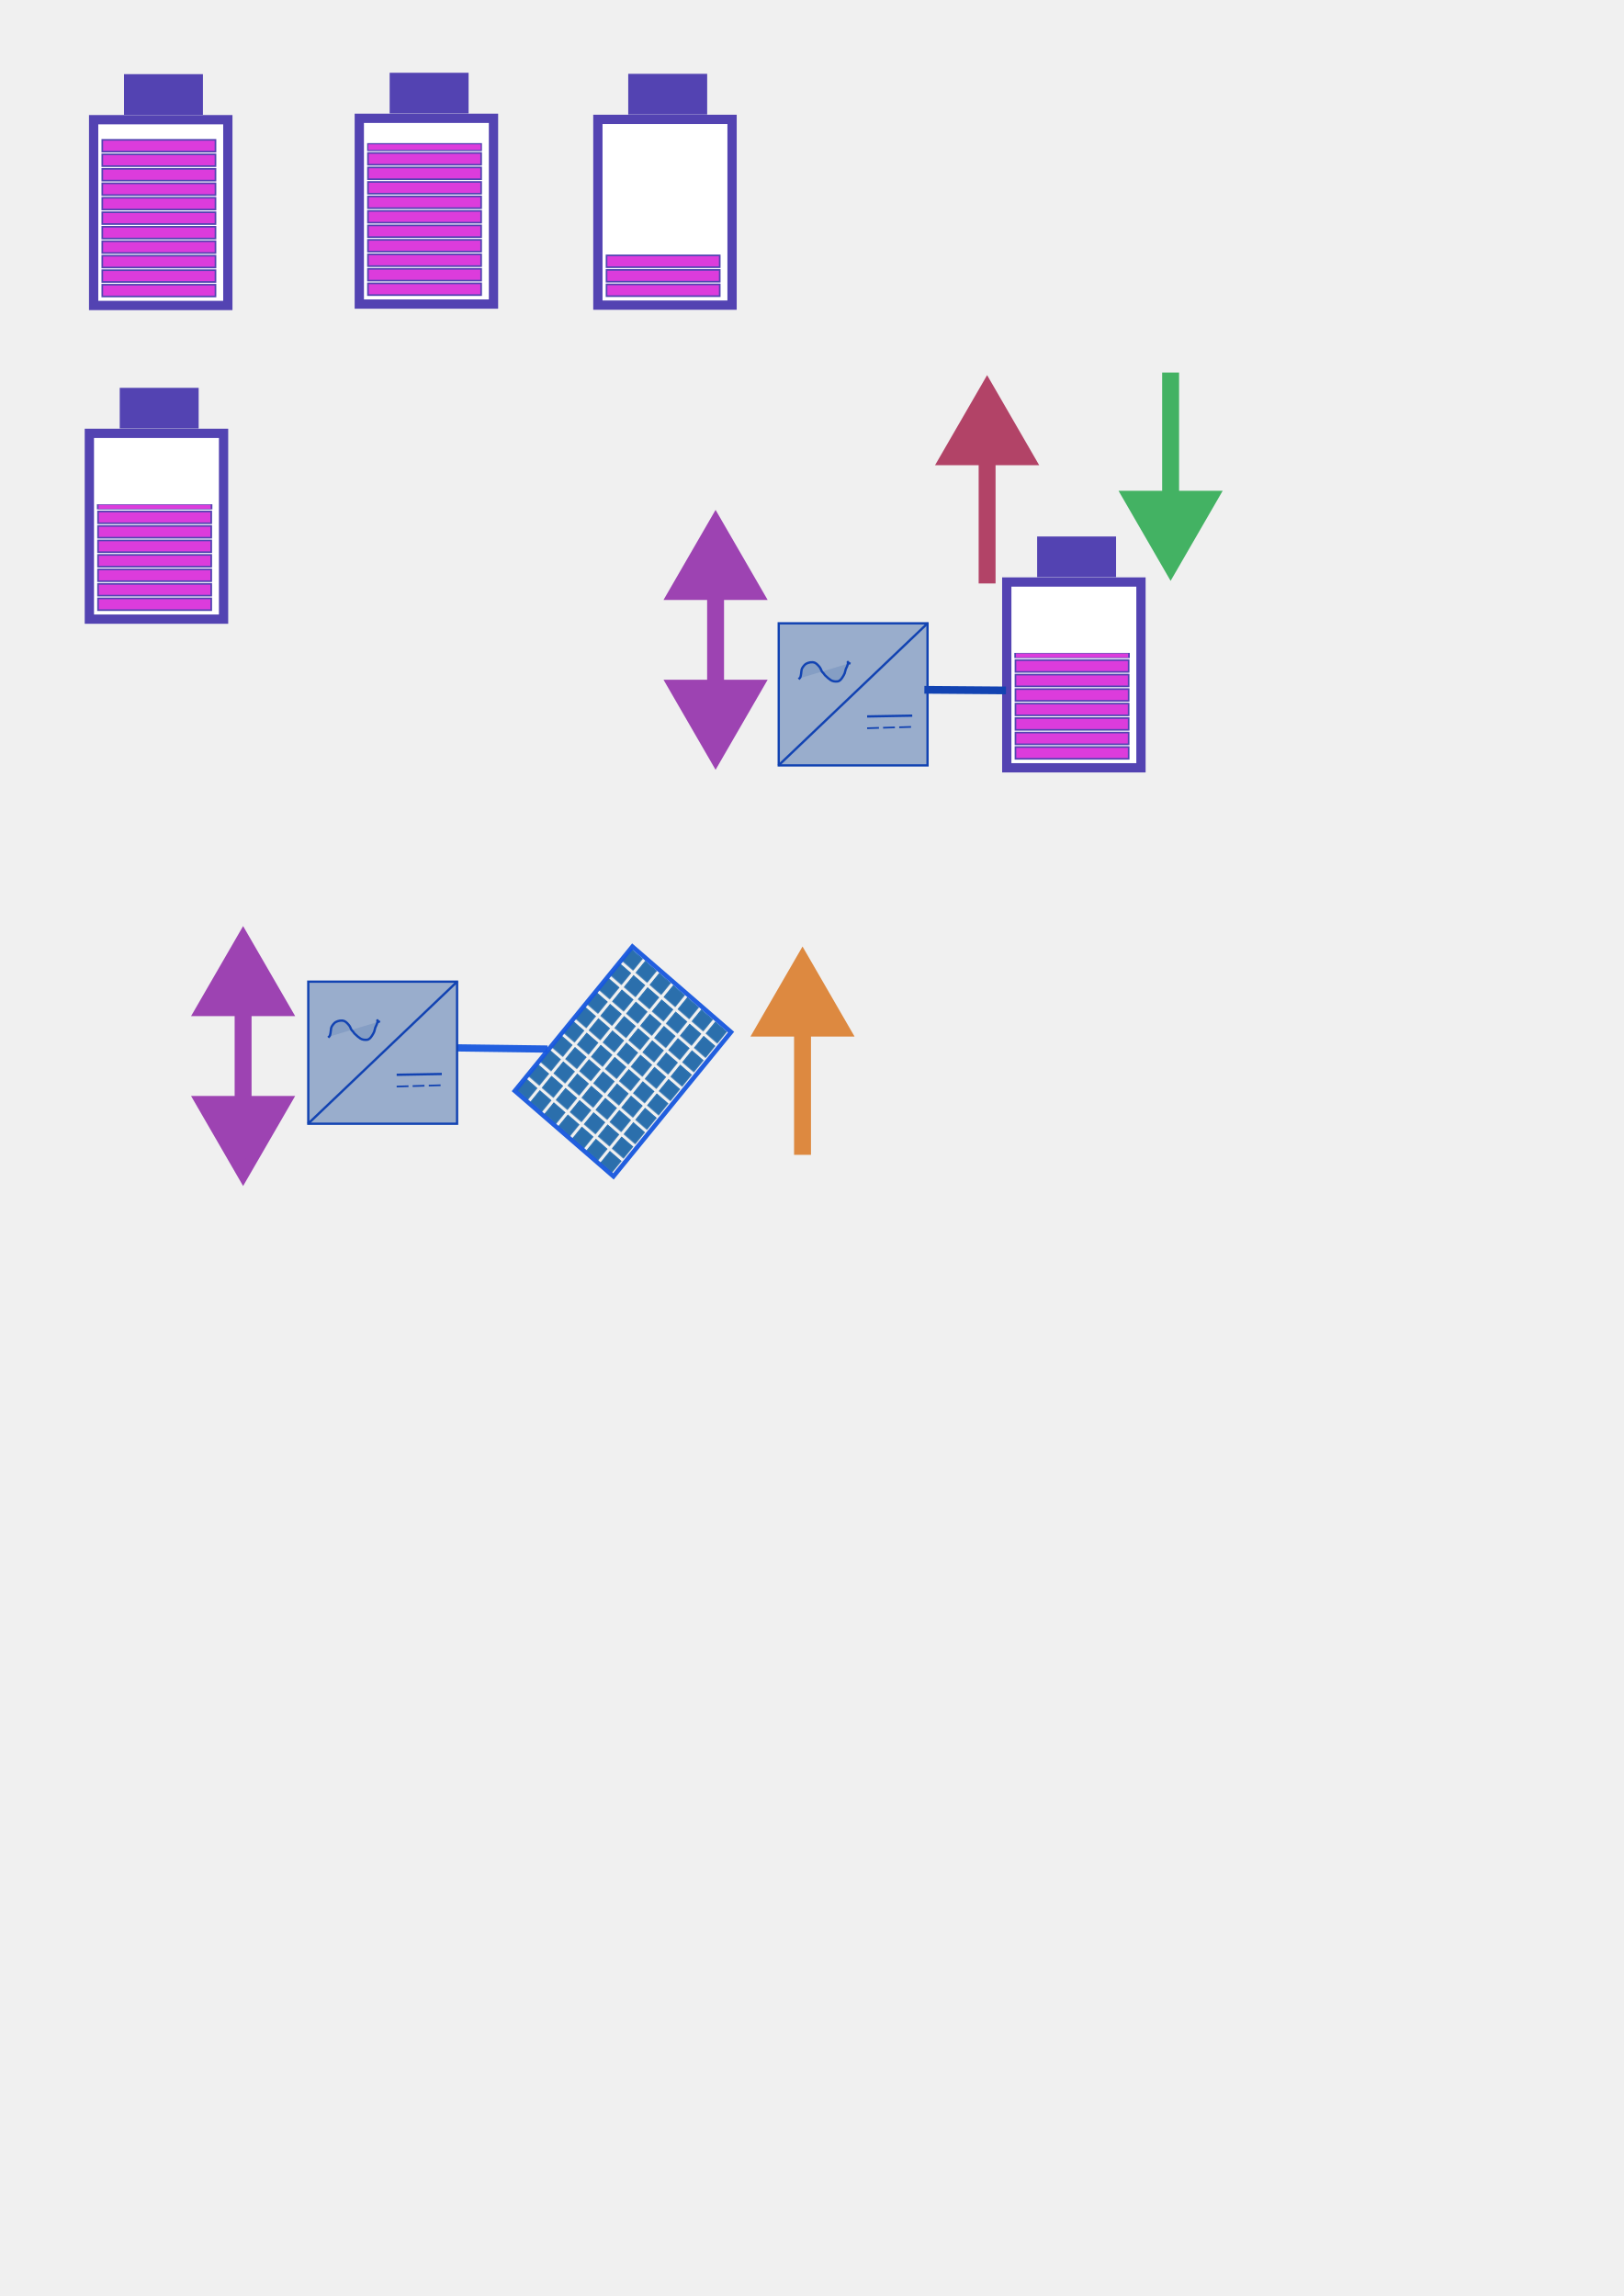
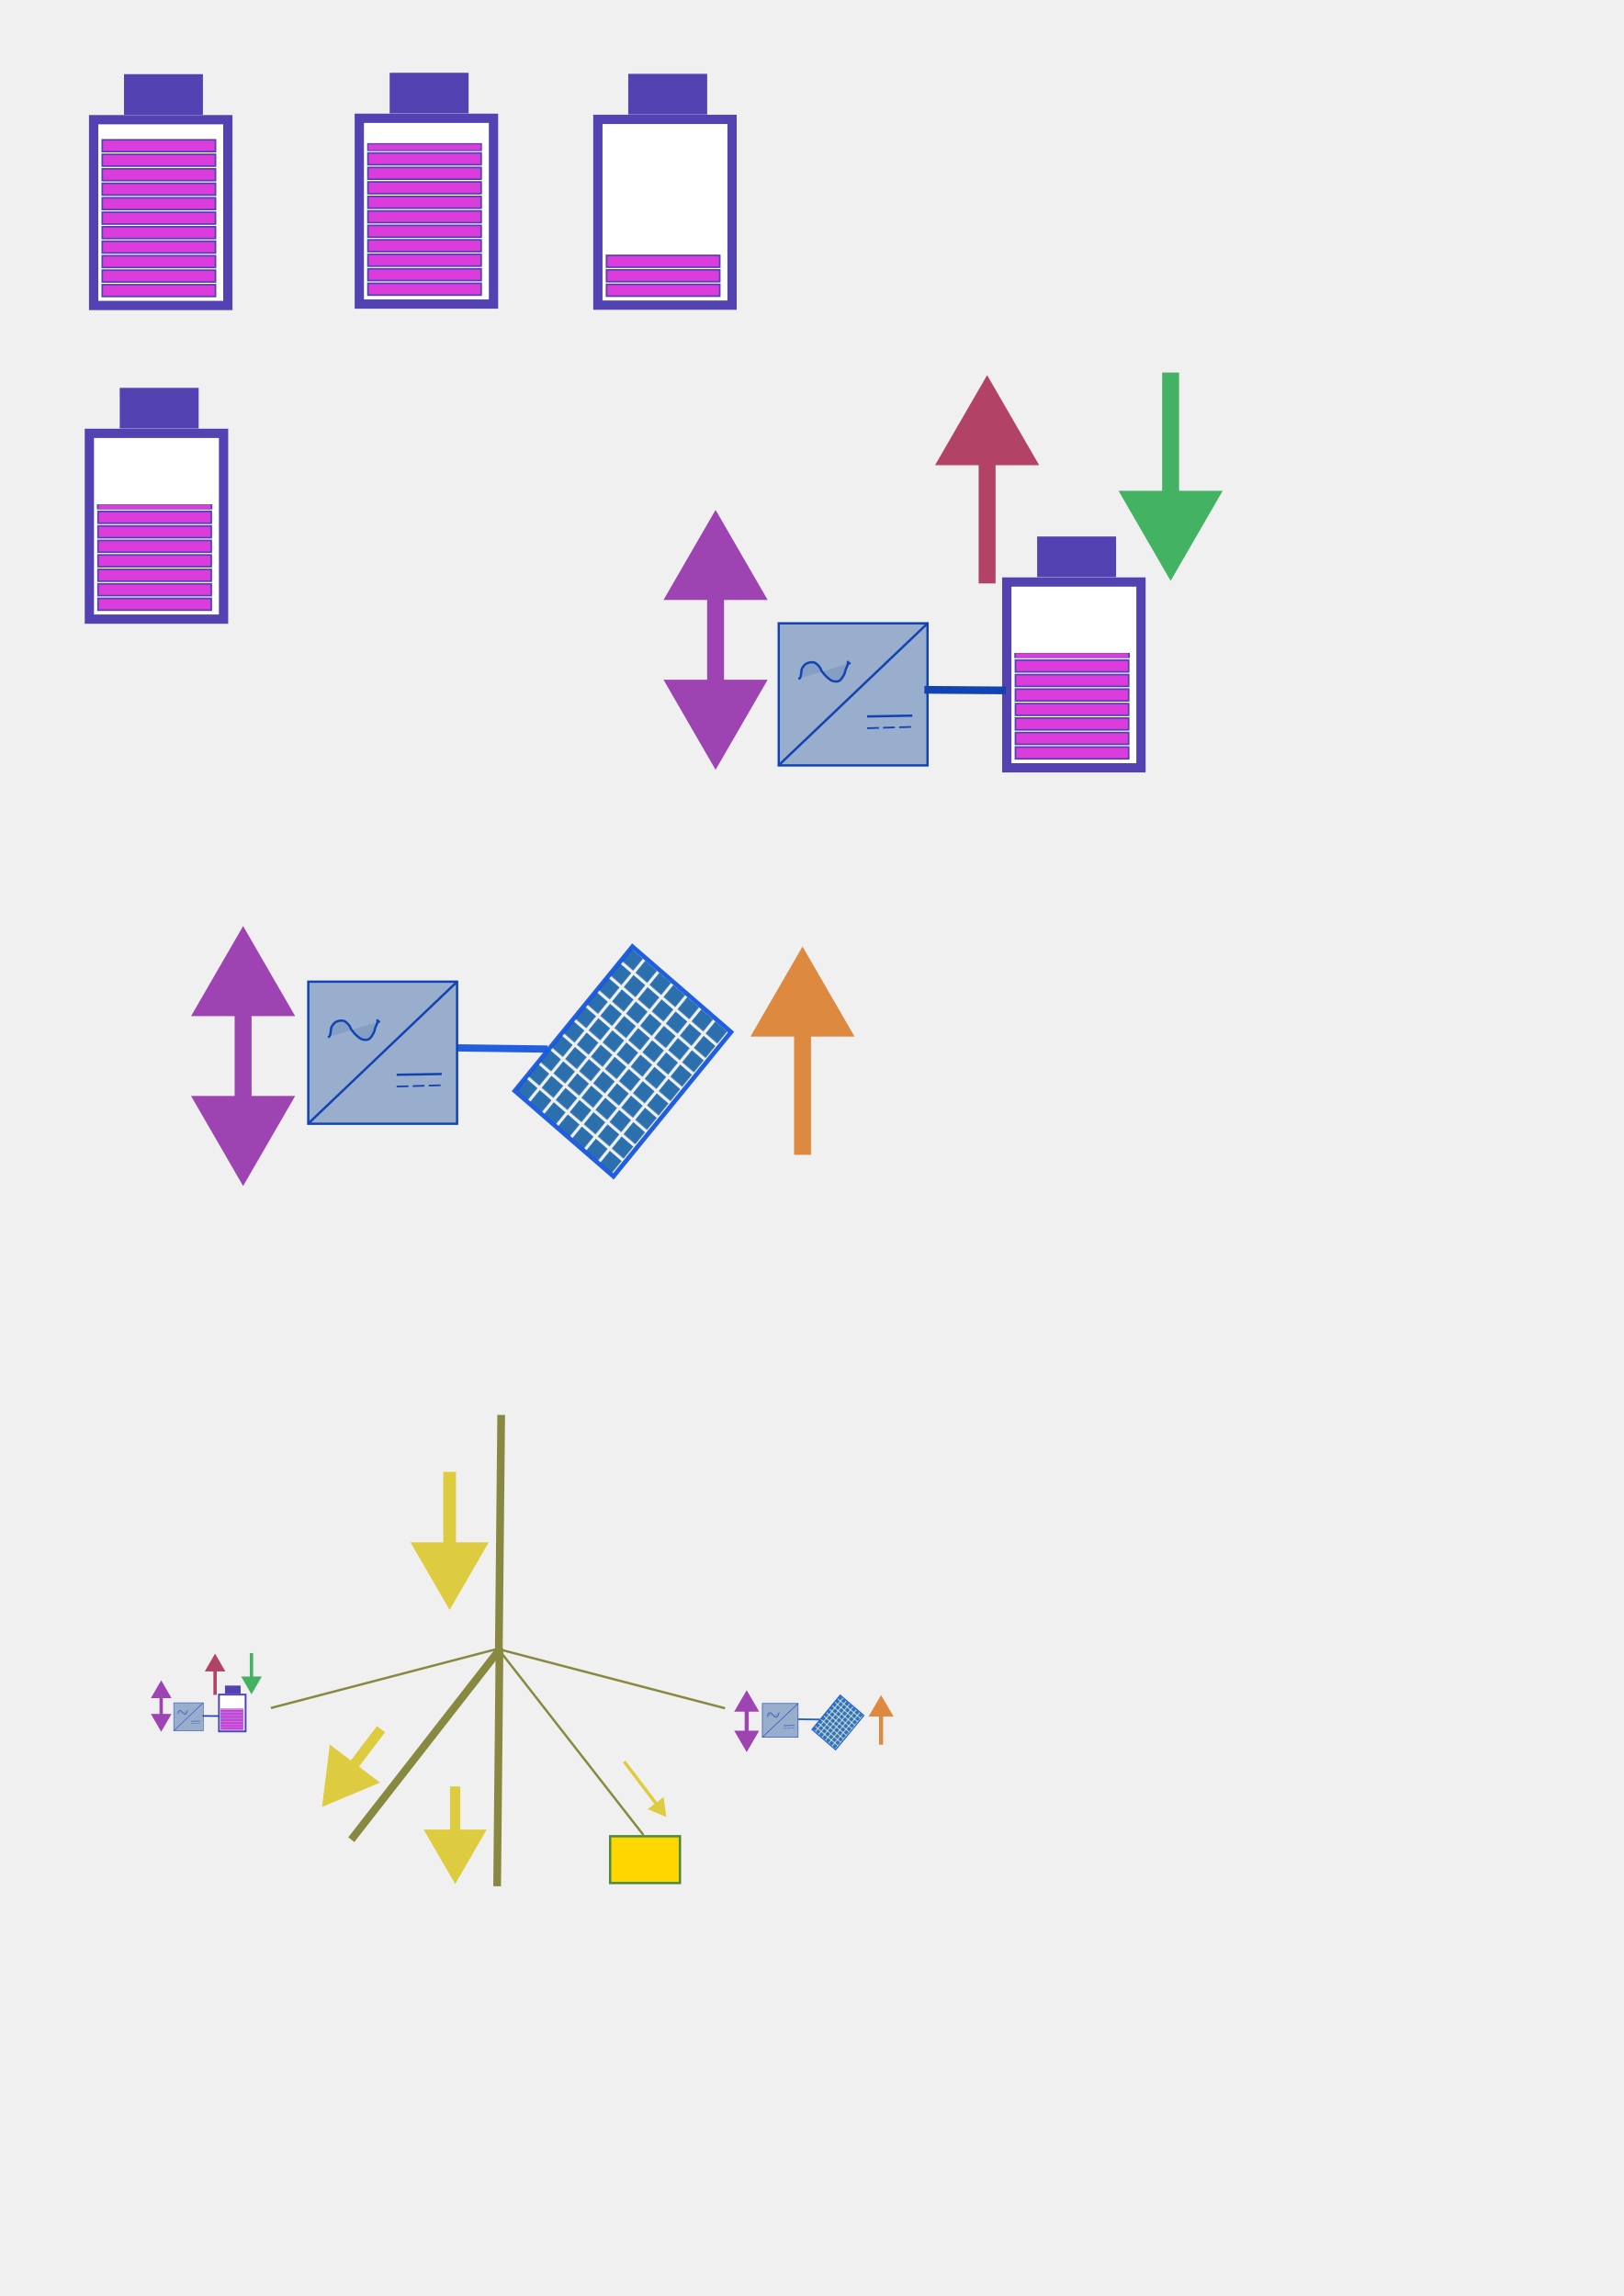
<svg xmlns="http://www.w3.org/2000/svg" xmlns:xlink="http://www.w3.org/1999/xlink" width="210mm" height="297mm" viewBox="0 0 210 297" version="1.1" id="svg1">
  <defs id="defs1">
    <marker style="overflow:visible" id="marker64" refX="0" refY="0" orient="auto-start-reverse" markerWidth="1" markerHeight="1" viewBox="0 0 1 1" preserveAspectRatio="xMidYMid">
      <path transform="scale(0.5)" style="fill:context-stroke;fill-rule:evenodd;stroke:context-stroke;stroke-width:1pt" d="M 5.77,0 -2.88,5 V -5 Z" id="path64" />
    </marker>
    <marker style="overflow:visible" id="Triangle" refX="0" refY="0" orient="auto-start-reverse" markerWidth="1" markerHeight="1" viewBox="0 0 1 1" preserveAspectRatio="xMidYMid">
      <path transform="scale(0.5)" style="fill:context-stroke;fill-rule:evenodd;stroke:context-stroke;stroke-width:1pt" d="M 5.77,0 -2.88,5 V -5 Z" id="path135" />
    </marker>
    <pattern xlink:href="#invert grid" preserveAspectRatio="xMidYMid" id="pattern64" patternTransform="matrix(0.2,0,0,0.2,23.15206,36.53512)" x="0" y="0" />
    <pattern patternUnits="userSpaceOnUse" width="12" height="12" preserveAspectRatio="xMidYMid" id="invert grid" x="0" y="0" style="fill:#2b6fac">
      <rect style="stroke:none;paint-order:markers fill stroke" id="rect2-0" width="10" height="10" x="0" y="0" />
    </pattern>
    <linearGradient id="swatch4">
      <stop style="stop-color:#cd09b9;stop-opacity:0.701;" offset="0" id="stop4" />
    </linearGradient>
    <color-profile name="Agfa-:-Swop-Standard" xlink:href="../../../../../../../Windows/system32/spool/drivers/color/RSWOP.icm" id="color-profile2" />
    <marker style="overflow:visible" id="Triangle-6" refX="0" refY="0" orient="auto-start-reverse" markerWidth="1" markerHeight="1" viewBox="0 0 1 1" preserveAspectRatio="xMidYMid">
      <path transform="scale(0.5)" style="fill:context-stroke;fill-rule:evenodd;stroke:context-stroke;stroke-width:1pt" d="M 5.77,0 -2.88,5 V -5 Z" id="path135-0" />
    </marker>
    <marker style="overflow:visible" id="Triangle-6-3" refX="0" refY="0" orient="auto-start-reverse" markerWidth="1" markerHeight="1" viewBox="0 0 1 1" preserveAspectRatio="xMidYMid">
      <path transform="scale(0.5)" style="fill:context-stroke;fill-rule:evenodd;stroke:context-stroke;stroke-width:1pt" d="M 5.77,0 -2.88,5 V -5 Z" id="path135-0-6" />
    </marker>
    <marker style="overflow:visible" id="Triangle-8" refX="0" refY="0" orient="auto-start-reverse" markerWidth="1" markerHeight="1" viewBox="0 0 1 1" preserveAspectRatio="xMidYMid">
      <path transform="scale(0.5)" style="fill:context-stroke;fill-rule:evenodd;stroke:context-stroke;stroke-width:1pt" d="M 5.77,0 -2.88,5 V -5 Z" id="path135-2" />
    </marker>
    <marker style="overflow:visible" id="Triangle-2" refX="0" refY="0" orient="auto-start-reverse" markerWidth="1" markerHeight="1" viewBox="0 0 1 1" preserveAspectRatio="xMidYMid">
      <path transform="scale(0.5)" style="fill:context-stroke;fill-rule:evenodd;stroke:context-stroke;stroke-width:1pt" d="M 5.77,0 -2.88,5 V -5 Z" id="path135-8" />
+     </marker>
+     <pattern xlink:href="#invert grid-2" preserveAspectRatio="xMidYMid" id="pattern64-2" patternTransform="matrix(0.2,0,0,0.2,23.15206,36.53512)" x="0" y="0" />
+     <pattern patternUnits="userSpaceOnUse" width="12" height="12" preserveAspectRatio="xMidYMid" id="invert grid-2" x="0" y="0" style="fill:#2b6fac">
+       <rect style="stroke:none;paint-order:markers fill stroke" id="rect2-0-9" width="10" height="10" x="0" y="0" />
+     </pattern>
+     <marker style="overflow:visible" id="Triangle-2-8" refX="0" refY="0" orient="auto-start-reverse" markerWidth="1" markerHeight="1" viewBox="0 0 1 1" preserveAspectRatio="xMidYMid">
+       <path transform="scale(0.5)" style="fill:context-stroke;fill-rule:evenodd;stroke:context-stroke;stroke-width:1pt" d="M 5.77,0 -2.88,5 V -5 Z" id="path135-8-6" />
+     </marker>
+     <marker style="overflow:visible" id="Triangle-6-3-2" refX="0" refY="0" orient="auto-start-reverse" markerWidth="1" markerHeight="1" viewBox="0 0 1 1" preserveAspectRatio="xMidYMid">
+       <path transform="scale(0.5)" style="fill:context-stroke;fill-rule:evenodd;stroke:context-stroke;stroke-width:1pt" d="M 5.77,0 -2.88,5 V -5 Z" id="path135-0-6-7" />
+     </marker>
+     <marker style="overflow:visible" id="Triangle-8-3" refX="0" refY="0" orient="auto-start-reverse" markerWidth="1" markerHeight="1" viewBox="0 0 1 1" preserveAspectRatio="xMidYMid">
+       <path transform="scale(0.5)" style="fill:context-stroke;fill-rule:evenodd;stroke:context-stroke;stroke-width:1pt" d="M 5.77,0 -2.88,5 V -5 Z" id="path135-2-7" />
+     </marker>
+     <marker style="overflow:visible" id="Triangle-3" refX="0" refY="0" orient="auto-start-reverse" markerWidth="1" markerHeight="1" viewBox="0 0 1 1" preserveAspectRatio="xMidYMid">
+       <path transform="scale(0.5)" style="fill:context-stroke;fill-rule:evenodd;stroke:context-stroke;stroke-width:1pt" d="M 5.77,0 -2.88,5 V -5 Z" id="path135-86" />
+     </marker>
+     <marker style="overflow:visible" id="marker64-1" refX="0" refY="0" orient="auto-start-reverse" markerWidth="1" markerHeight="1" viewBox="0 0 1 1" preserveAspectRatio="xMidYMid">
+       <path transform="scale(0.5)" style="fill:context-stroke;fill-rule:evenodd;stroke:context-stroke;stroke-width:1pt" d="M 5.77,0 -2.88,5 V -5 Z" id="path64-2" />
+     </marker>
+     <marker style="overflow:visible" id="Triangle-6-39" refX="0" refY="0" orient="auto-start-reverse" markerWidth="1" markerHeight="1" viewBox="0 0 1 1" preserveAspectRatio="xMidYMid">
+       <path transform="scale(0.5)" style="fill:context-stroke;fill-rule:evenodd;stroke:context-stroke;stroke-width:1pt" d="M 5.77,0 -2.88,5 V -5 Z" id="path135-0-8" />
+     </marker>
+     <marker style="overflow:visible" id="Triangle-2-4" refX="0" refY="0" orient="auto-start-reverse" markerWidth="1" markerHeight="1" viewBox="0 0 1 1" preserveAspectRatio="xMidYMid">
+       <path transform="scale(0.5)" style="fill:context-stroke;fill-rule:evenodd;stroke:context-stroke;stroke-width:1pt" d="M 5.77,0 -2.88,5 V -5 Z" id="path135-8-7" />
+     </marker>
+     <marker style="overflow:visible" id="Triangle-2-4-7" refX="0" refY="0" orient="auto-start-reverse" markerWidth="1" markerHeight="1" viewBox="0 0 1 1" preserveAspectRatio="xMidYMid">
+       <path transform="scale(0.5)" style="fill:context-stroke;fill-rule:evenodd;stroke:context-stroke;stroke-width:1pt" d="M 5.77,0 -2.88,5 V -5 Z" id="path135-8-7-9" />
+     </marker>
+     <marker style="overflow:visible" id="Triangle-2-4-6" refX="0" refY="0" orient="auto-start-reverse" markerWidth="1" markerHeight="1" viewBox="0 0 1 1" preserveAspectRatio="xMidYMid">
+       <path transform="scale(0.5)" style="fill:context-stroke;fill-rule:evenodd;stroke:context-stroke;stroke-width:1pt" d="M 5.77,0 -2.88,5 V -5 Z" id="path135-8-7-92" />
+     </marker>
+     <marker style="overflow:visible" id="Triangle-2-4-7-9" refX="0" refY="0" orient="auto-start-reverse" markerWidth="1" markerHeight="1" viewBox="0 0 1 1" preserveAspectRatio="xMidYMid">
+       <path transform="scale(0.5)" style="fill:context-stroke;fill-rule:evenodd;stroke:context-stroke;stroke-width:1pt" d="M 5.77,0 -2.88,5 V -5 Z" id="path135-8-7-9-4" />
    </marker>
  </defs>
  <g id="layer1">
    <g id="g27" transform="matrix(4,0,0,4,-13.09826,-10.90496)">
      <rect style="fill:#ffffff;stroke:#5343b2;stroke-width:0.3;stroke-dasharray:none;stroke-opacity:1" id="rect2" width="4.339" height="6.008" x="6.302" y="6.597" />
      <rect style="fill:#dc3cdc;fill-opacity:1;stroke:#5343b2;stroke-width:0.053;stroke-dasharray:none;stroke-opacity:1" id="rect4-8-1-1-3" width="3.66" height="0.381" x="6.582" y="7.249" />
      <use x="0" y="0" xlink:href="#rect4" id="use27-3-7-6" transform="translate(0,-3.746925)" />
      <rect style="fill:#dc3cdc;fill-opacity:1;stroke:#5343b2;stroke-width:0.053;stroke-dasharray:none;stroke-opacity:1" id="rect4-8-1-1" width="3.66" height="0.381" x="6.582" y="8.186" />
      <use x="0" y="0" xlink:href="#rect4" id="use27-3-7" transform="translate(0,-2.810194)" />
      <rect style="fill:#dc3cdc;fill-opacity:1;stroke:#5343b2;stroke-width:0.053;stroke-dasharray:none;stroke-opacity:1" id="rect4-8-2" width="3.66" height="0.381" x="6.582" y="9.122" />
      <use x="0" y="0" xlink:href="#rect4" id="use27-6" transform="translate(0,-1.873463)" />
      <rect style="fill:#dc3cdc;fill-opacity:1;stroke:#5343b2;stroke-width:0.053;stroke-dasharray:none;stroke-opacity:1" id="rect4-8-1" width="3.66" height="0.381" x="6.582" y="10.059" />
      <use x="0" y="0" xlink:href="#rect4" id="use27-3" transform="translate(0,-0.9367313)" />
      <rect style="fill:#dc3cdc;fill-opacity:1;stroke:#5343b2;stroke-width:0.053;stroke-dasharray:none;stroke-opacity:1" id="rect4-8" width="3.66" height="0.381" x="6.582" y="10.996" />
      <rect style="fill:#5343b2;fill-opacity:1;stroke-width:0.5;stroke-dasharray:none" id="rect3" width="2.552" height="1.315" x="7.284" y="5.124" />
      <rect style="fill:#dc3cdc;fill-opacity:1;stroke:#5343b2;stroke-width:0.053;stroke-dasharray:none;stroke-opacity:1" id="rect4" width="3.66" height="0.381" x="6.582" y="11.464" />
      <use x="0" y="0" xlink:href="#rect4" id="use27" transform="translate(0,0.4683657)" />
    </g>
    <g id="g347">
      <rect style="fill:#ffffff;stroke:#5343b2;stroke-width:1.2;stroke-dasharray:none;stroke-opacity:1" id="rect2-4" width="17.355" height="24.03" x="46.47" y="15.303" />
      <rect style="fill:#dc3cdc;fill-opacity:1;stroke:#5343b2;stroke-width:0.161;stroke-dasharray:none;stroke-opacity:1" id="rect4-8-1-1-3-8" width="14.69" height="0.869" x="47.565" y="18.594" />
      <use x="0" y="0" xlink:href="#rect4-9" id="use27-3-7-6-3" transform="translate(3.4807313e-7,-14.9877)" />
      <rect style="fill:#dc3cdc;fill-opacity:1;stroke:#5343b2;stroke-width:0.213;stroke-dasharray:none;stroke-opacity:1" id="rect4-8-1-1-2" width="14.638" height="1.524" x="47.591" y="21.66" />
      <use x="0" y="0" xlink:href="#rect4-9" id="use27-3-7-5" transform="translate(3.4807313e-7,-11.24078)" />
      <rect style="fill:#dc3cdc;fill-opacity:1;stroke:#5343b2;stroke-width:0.213;stroke-dasharray:none;stroke-opacity:1" id="rect4-8-2-6" width="14.638" height="1.524" x="47.591" y="25.407" />
      <use x="0" y="0" xlink:href="#rect4-9" id="use27-6-7" transform="translate(3.4807313e-7,-7.49385)" />
      <rect style="fill:#dc3cdc;fill-opacity:1;stroke:#5343b2;stroke-width:0.213;stroke-dasharray:none;stroke-opacity:1" id="rect4-8-1-8" width="14.638" height="1.524" x="47.591" y="29.154" />
      <use x="0" y="0" xlink:href="#rect4-9" id="use27-3-9" transform="translate(3.4807313e-7,-3.746926)" />
      <rect style="fill:#dc3cdc;fill-opacity:1;stroke:#5343b2;stroke-width:0.213;stroke-dasharray:none;stroke-opacity:1" id="rect4-8-8" width="14.638" height="1.524" x="47.591" y="32.901" />
      <rect style="fill:#5343b2;fill-opacity:1;stroke-width:2;stroke-dasharray:none" id="rect3-5" width="10.209" height="5.262" x="50.396" y="9.413" />
      <rect style="fill:#dc3cdc;fill-opacity:1;stroke:#5343b2;stroke-width:0.213;stroke-dasharray:none;stroke-opacity:1" id="rect4-9" width="14.638" height="1.524" x="47.591" y="34.774" />
      <use x="0" y="0" xlink:href="#rect4-9" id="use27-0" transform="translate(-3.4807313e-7,1.873462)" />
    </g>
    <g id="g354">
      <rect style="fill:#ffffff;stroke:#5343b2;stroke-width:1.2;stroke-dasharray:none;stroke-opacity:1" id="rect2-6" width="17.355" height="24.03" x="77.326" y="15.441" />
      <rect style="fill:#dc3cdc;fill-opacity:1;stroke:#5343b2;stroke-width:0.213;stroke-dasharray:none;stroke-opacity:1" id="rect4-8-86" width="14.638" height="1.524" x="78.447" y="33.039" />
      <rect style="fill:#5343b2;fill-opacity:1;stroke-width:2;stroke-dasharray:none" id="rect3-8" width="10.209" height="5.262" x="81.252" y="9.551" />
      <rect style="fill:#dc3cdc;fill-opacity:1;stroke:#5343b2;stroke-width:0.213;stroke-dasharray:none;stroke-opacity:1" id="rect4-4" width="14.638" height="1.524" x="78.447" y="34.912" />
      <use x="0" y="0" xlink:href="#rect4-4" id="use27-36" transform="translate(-3.4807313e-7,1.873462)" />
    </g>
    <g id="g28" transform="matrix(4,0,0,4,-15.8468,-11.61173)">
      <rect style="fill:#ffffff;stroke:#5343b2;stroke-width:0.3;stroke-dasharray:none;stroke-opacity:1" id="rect2-1" width="4.339" height="6.008" x="6.851" y="16.917" />
      <use x="0" y="0" xlink:href="#rect4-87" id="use27-3-7-9" transform="matrix(1.005531,0,0,0.3830509,-0.04956303,10.87519)" />
      <rect style="fill:#dc3cdc;fill-opacity:1;stroke:#5343b2;stroke-width:0.053;stroke-dasharray:none;stroke-opacity:1" id="rect4-8-2-9" width="3.66" height="0.381" x="7.132" y="19.443" />
      <use x="0" y="0" xlink:href="#rect4-87" id="use27-6-1" transform="translate(-3.9342331e-7,-1.873463)" />
      <rect style="fill:#dc3cdc;fill-opacity:1;stroke:#5343b2;stroke-width:0.053;stroke-dasharray:none;stroke-opacity:1" id="rect4-8-1-2" width="3.66" height="0.381" x="7.132" y="20.38" />
      <use x="0" y="0" xlink:href="#rect4-87" id="use27-3-4" transform="translate(-3.9342331e-7,-0.9367309)" />
      <rect style="fill:#dc3cdc;fill-opacity:1;stroke:#5343b2;stroke-width:0.053;stroke-dasharray:none;stroke-opacity:1" id="rect4-8-6" width="3.66" height="0.381" x="7.132" y="21.317" />
      <rect style="fill:#5343b2;fill-opacity:1;stroke-width:0.5;stroke-dasharray:none" id="rect3-4" width="2.552" height="1.315" x="7.833" y="15.445" />
      <rect style="fill:#dc3cdc;fill-opacity:1;stroke:#5343b2;stroke-width:0.053;stroke-dasharray:none;stroke-opacity:1" id="rect4-87" width="3.66" height="0.381" x="7.132" y="21.785" />
      <use x="0" y="0" xlink:href="#rect4-87" id="use27-1" transform="translate(3.9342331e-7,0.4683657)" />
    </g>
    <g id="g29" transform="translate(-1.546299,0.4120376)" />
    <g id="battery-inverter-system">
      <g id="g533">
        <g id="g28-7" transform="matrix(4,0,0,4,102.8056,7.618215)">
          <rect style="fill:#ffffff;stroke:#5343b2;stroke-width:0.3;stroke-dasharray:none;stroke-opacity:1" id="rect2-1-0" width="4.339" height="6.008" x="6.851" y="16.917" />
          <use x="0" y="0" xlink:href="#rect4-87-4" id="use27-3-7-9-5" transform="matrix(1.005531,0,0,0.3830509,-0.04956303,10.87519)" />
          <rect style="fill:#dc3cdc;fill-opacity:1;stroke:#5343b2;stroke-width:0.053;stroke-dasharray:none;stroke-opacity:1" id="rect4-8-2-9-0" width="3.66" height="0.381" x="7.132" y="19.443" />
          <use x="0" y="0" xlink:href="#rect4-87-4" id="use27-6-1-9" transform="translate(-3.9342331e-7,-1.873463)" />
          <rect style="fill:#dc3cdc;fill-opacity:1;stroke:#5343b2;stroke-width:0.053;stroke-dasharray:none;stroke-opacity:1" id="rect4-8-1-2-0" width="3.66" height="0.381" x="7.132" y="20.38" />
          <use x="0" y="0" xlink:href="#rect4-87-4" id="use27-3-4-7" transform="translate(-3.9342331e-7,-0.9367309)" />
          <rect style="fill:#dc3cdc;fill-opacity:1;stroke:#5343b2;stroke-width:0.053;stroke-dasharray:none;stroke-opacity:1" id="rect4-8-6-1" width="3.66" height="0.381" x="7.132" y="21.317" />
          <rect style="fill:#5343b2;fill-opacity:1;stroke-width:0.5;stroke-dasharray:none" id="rect3-4-6" width="2.552" height="1.315" x="7.833" y="15.445" />
          <rect style="fill:#dc3cdc;fill-opacity:1;stroke:#5343b2;stroke-width:0.053;stroke-dasharray:none;stroke-opacity:1" id="rect4-87-4" width="3.66" height="0.381" x="7.132" y="21.785" />
          <use x="0" y="0" xlink:href="#rect4-87-4" id="use27-1-8" transform="translate(3.9342331e-7,0.4683657)" />
        </g>
      </g>
      <path style="fill:#ff0000;fill-opacity:1;stroke:#b24367;stroke-width:2.188;stroke-linecap:square;stroke-dasharray:none;stroke-opacity:1;marker-start:url(#Triangle)" d="m 127.667,56.295 v 2.701 15.383" id="path28" />
      <path style="fill:#55d400;fill-opacity:1;stroke:#43b263;stroke-width:2.188;stroke-linecap:square;stroke-dasharray:none;stroke-opacity:1;marker-start:url(#marker64)" d="M 151.4,67.368 V 64.667 49.284" id="path28-3" />
      <path style="fill:#ff0000;fill-opacity:1;stroke:#9d43b2;stroke-width:2.188;stroke-linecap:square;stroke-dasharray:none;stroke-opacity:1;marker-start:url(#Triangle-6);marker-end:url(#Triangle)" d="m 92.549,73.725 v 2.701 15.383" id="path28-2" />
      <g id="inverter">
        <rect style="fill:#809ac1;fill-opacity:0.776;stroke:#1243b2;stroke-width:0.296;stroke-linecap:square;stroke-dasharray:none;stroke-dashoffset:0.378;stroke-opacity:1" id="rect66" width="19.243" height="18.38" x="100.717" y="80.629" />
        <path style="fill:#809ac1;fill-opacity:0.776;stroke:#1243b2;stroke-width:0.217;stroke-linecap:square;stroke-dasharray:none;stroke-dashoffset:0.378;stroke-opacity:1" d="m 116.409,94.074 1.311,-0.041" id="path82-9-2-1" />
        <path style="fill:#809ac1;fill-opacity:0.776;stroke:#1243b2;stroke-width:0.217;stroke-linecap:square;stroke-dasharray:none;stroke-dashoffset:0.378;stroke-opacity:1" d="m 114.322,94.135 1.311,-0.041" id="path82-9-2" />
        <path style="fill:#809ac1;fill-opacity:0.776;stroke:#1243b2;stroke-width:0.217;stroke-linecap:square;stroke-dasharray:none;stroke-dashoffset:0.378;stroke-opacity:1" d="m 112.258,94.196 1.311,-0.041" id="path82-9" />
        <path style="fill:#c1d7c1;fill-opacity:0.776;stroke:#1243b2;stroke-width:0.301;stroke-linecap:square;stroke-dasharray:none;stroke-dashoffset:0.378;stroke-opacity:1" d="M 119.88,80.714 100.788,98.916" id="path67" />
        <path style="fill:#809ac1;fill-opacity:0.776;stroke:#1243b2;stroke-width:0.3;stroke-linecap:square;stroke-dasharray:none;stroke-dashoffset:0.378;stroke-opacity:1" d="m 103.396,87.75 c 0.033,-0.035 0.096,-0.087 0.115,-0.141 0.098,-0.283 0.107,-0.584 0.149,-0.878 0.015,-0.102 0.029,-0.181 0.079,-0.276 0.102,-0.192 0.332,-0.493 0.517,-0.596 0.313,-0.175 0.783,-0.275 1.129,-0.129 0.233,0.099 0.488,0.388 0.643,0.591 0.136,0.179 0.176,0.399 0.303,0.584 0.045,0.065 0.11,0.113 0.161,0.173 0.36,0.427 -0.092,0.007 0.627,0.655 0.048,0.043 0.105,0.075 0.156,0.113 0.061,0.046 0.116,0.1 0.181,0.139 0.261,0.155 0.551,0.191 0.85,0.161 0.299,-0.03 0.485,-0.274 0.639,-0.509 0.111,-0.17 0.218,-0.345 0.296,-0.533 0.28,-0.981 0.047,-0.285 0.29,-0.853 0.05,-0.118 0.112,-0.28 0.136,-0.41 0.011,-0.057 0.015,-0.115 0.017,-0.173 5.3e-4,-0.021 -0.019,-0.068 -0.033,-0.053 -0.063,0.07 0.168,0.169 0.201,0.187" id="path72" />
        <path style="fill:#809ac1;fill-opacity:0.776;stroke:#1243b2;stroke-width:0.3;stroke-linecap:square;stroke-dasharray:none;stroke-dashoffset:0.378;stroke-opacity:1" d="m 112.299,92.674 5.534,-0.099" id="path82" />
      </g>
      <path style="fill:#809ac1;fill-opacity:0.776;stroke:#1243b2;stroke-width:1;stroke-linecap:square;stroke-dasharray:none;stroke-dashoffset:0.378;stroke-opacity:1" d="m 120.053,89.233 9.554,0.074 v 0" id="path83" />
    </g>
    <g id="g7">
      <g id="g6" transform="translate(-4.367361,9.330271)">
        <rect style="fill:url(#pattern64);fill-opacity:1;stroke:#1757de;stroke-width:0.577;stroke-dasharray:none;stroke-opacity:0.944" id="rect34" width="16.884" height="24.081" x="138.31" y="29.048" transform="matrix(0.7556143,0.6550168,-0.6316809,0.7752285,0,0)" />
        <path style="fill:#a2b6f3;fill-opacity:1;stroke:#1757de;stroke-width:0.937;stroke-linecap:square;stroke-dasharray:7.495, 0.937;stroke-dashoffset:0.094;stroke-opacity:0.944" d="m 63.996,126.224 10.716,0.142" id="path65" />
        <rect style="fill:#809ac1;fill-opacity:0.776;stroke:#1243b2;stroke-width:0.296;stroke-linecap:square;stroke-dasharray:none;stroke-dashoffset:0.378;stroke-opacity:1" id="rect1" width="19.243" height="18.38" x="44.24" y="117.652" />
        <path style="fill:#809ac1;fill-opacity:0.776;stroke:#1243b2;stroke-width:0.217;stroke-linecap:square;stroke-dasharray:none;stroke-dashoffset:0.378;stroke-opacity:1" d="m 59.931,131.098 1.311,-0.041" id="path1" />
        <path style="fill:#809ac1;fill-opacity:0.776;stroke:#1243b2;stroke-width:0.217;stroke-linecap:square;stroke-dasharray:none;stroke-dashoffset:0.378;stroke-opacity:1" d="m 57.844,131.158 1.311,-0.041" id="path2" />
        <path style="fill:#809ac1;fill-opacity:0.776;stroke:#1243b2;stroke-width:0.217;stroke-linecap:square;stroke-dasharray:none;stroke-dashoffset:0.378;stroke-opacity:1" d="m 55.78,131.219 1.311,-0.041" id="path3" />
        <path style="fill:#c1d7c1;fill-opacity:0.776;stroke:#1243b2;stroke-width:0.301;stroke-linecap:square;stroke-dasharray:none;stroke-dashoffset:0.378;stroke-opacity:1" d="m 63.402,117.737 -19.092,18.201" id="path4" />
        <path style="fill:#809ac1;fill-opacity:0.776;stroke:#1243b2;stroke-width:0.3;stroke-linecap:square;stroke-dasharray:none;stroke-dashoffset:0.378;stroke-opacity:1" d="m 46.918,124.774 c 0.033,-0.035 0.096,-0.087 0.115,-0.141 0.098,-0.283 0.107,-0.585 0.149,-0.878 0.015,-0.102 0.029,-0.181 0.079,-0.276 0.102,-0.192 0.332,-0.493 0.517,-0.596 0.313,-0.175 0.783,-0.275 1.129,-0.129 0.233,0.099 0.488,0.388 0.643,0.591 0.136,0.179 0.176,0.399 0.303,0.584 0.045,0.065 0.11,0.113 0.161,0.173 0.36,0.427 -0.092,0.007 0.627,0.655 0.048,0.043 0.105,0.074 0.156,0.113 0.061,0.046 0.116,0.1 0.181,0.139 0.261,0.155 0.551,0.191 0.85,0.161 0.299,-0.03 0.485,-0.274 0.639,-0.509 0.111,-0.17 0.218,-0.345 0.296,-0.533 0.28,-0.981 0.047,-0.285 0.29,-0.853 0.05,-0.118 0.112,-0.28 0.136,-0.41 0.011,-0.057 0.015,-0.115 0.017,-0.173 5.3e-4,-0.021 -0.019,-0.068 -0.033,-0.053 -0.063,0.07 0.168,0.169 0.201,0.187" id="path5" />
        <path style="fill:#666f64;fill-opacity:1;stroke:#dd8940;stroke-width:2.188;stroke-linecap:square;stroke-dasharray:none;stroke-opacity:1;marker-start:url(#Triangle-2)" d="m 103.793,130.207 v 2.701 15.383" id="path28-0" transform="translate(4.367361,-9.330271)" />
        <path style="fill:#809ac1;fill-opacity:0.776;stroke:#1243b2;stroke-width:0.3;stroke-linecap:square;stroke-dasharray:none;stroke-dashoffset:0.378;stroke-opacity:1" d="m 55.821,129.697 5.534,-0.099" id="path6" />
        <path style="fill:#ff0000;fill-opacity:1;stroke:#9d43b2;stroke-width:2.188;stroke-linecap:square;stroke-dasharray:none;stroke-opacity:1;marker-start:url(#Triangle-6-3);marker-end:url(#Triangle-8)" d="m 35.81,118.233 v 2.701 15.383" id="path28-2-0" />
      </g>
    </g>
+     <g id="g9">
+       <path style="fill:#666f64;fill-opacity:1;stroke:#decc40;stroke-width:1.644;stroke-linecap:square;stroke-dasharray:none;stroke-opacity:1;marker-start:url(#Triangle-2-4)" d="m 62.518,193.092 v -1.674 -9.535" id="path28-0-4" transform="translate(-4.367361,9.330271)" />
+       <path style="fill:#666f64;fill-opacity:1;stroke:#decc40;stroke-width:1.324;stroke-linecap:square;stroke-dasharray:none;stroke-opacity:1;marker-start:url(#Triangle-2-4-7)" d="m 48.854,220.666 0.656,-0.865 3.735,-4.927" id="path28-0-4-7" transform="translate(-4.367361,9.330271)" />
+       <path style="fill:#666f64;fill-opacity:1;stroke:#decc40;stroke-width:1.324;stroke-linecap:square;stroke-dasharray:none;stroke-opacity:1;marker-start:url(#Triangle-2-4-6)" d="m 63.239,229.681 v -1.085 -6.183" id="path28-0-4-1" transform="translate(-4.367361,9.330271)" />
+       <path style="fill:#666f64;fill-opacity:1;stroke:#decc40;stroke-width:0.424;stroke-linecap:square;stroke-dasharray:none;stroke-opacity:1;marker-start:url(#Triangle-2-4-7-9)" d="m 89.621,224.503 -0.656,-0.865 -3.735,-4.927" id="path28-0-4-7-3" transform="translate(-4.367361,9.330271)" />
+       <g id="g7-2" transform="matrix(0.2401957,0,0,0.2381501,89.02015,190.1103)">
+         <g id="g6-0" transform="translate(-4.367361,9.330271)">
+           <rect style="fill:url(#pattern64-2);fill-opacity:1;stroke:#1757de;stroke-width:0.577;stroke-dasharray:none;stroke-opacity:0.944" id="rect34-1" width="16.884" height="24.081" x="138.31" y="29.048" transform="matrix(0.7556143,0.6550168,-0.6316809,0.7752285,0,0)" />
+           <path style="fill:#a2b6f3;fill-opacity:1;stroke:#1757de;stroke-width:0.937;stroke-linecap:square;stroke-dasharray:7.495, 0.937;stroke-dashoffset:0.094;stroke-opacity:0.944" d="m 63.996,126.224 10.716,0.142" id="path65-3" />
+           <rect style="fill:#809ac1;fill-opacity:0.776;stroke:#1243b2;stroke-width:0.296;stroke-linecap:square;stroke-dasharray:none;stroke-dashoffset:0.378;stroke-opacity:1" id="rect1-3" width="19.243" height="18.38" x="44.24" y="117.652" />
+           <path style="fill:#809ac1;fill-opacity:0.776;stroke:#1243b2;stroke-width:0.217;stroke-linecap:square;stroke-dasharray:none;stroke-dashoffset:0.378;stroke-opacity:1" d="m 59.931,131.098 1.311,-0.041" id="path1-5" />
+           <path style="fill:#809ac1;fill-opacity:0.776;stroke:#1243b2;stroke-width:0.217;stroke-linecap:square;stroke-dasharray:none;stroke-dashoffset:0.378;stroke-opacity:1" d="m 57.844,131.158 1.311,-0.041" id="path2-0" />
+           <path style="fill:#809ac1;fill-opacity:0.776;stroke:#1243b2;stroke-width:0.217;stroke-linecap:square;stroke-dasharray:none;stroke-dashoffset:0.378;stroke-opacity:1" d="m 55.78,131.219 1.311,-0.041" id="path3-6" />
+           <path style="fill:#c1d7c1;fill-opacity:0.776;stroke:#1243b2;stroke-width:0.301;stroke-linecap:square;stroke-dasharray:none;stroke-dashoffset:0.378;stroke-opacity:1" d="m 63.402,117.737 -19.092,18.201" id="path4-4" />
+           <path style="fill:#809ac1;fill-opacity:0.776;stroke:#1243b2;stroke-width:0.3;stroke-linecap:square;stroke-dasharray:none;stroke-dashoffset:0.378;stroke-opacity:1" d="m 46.918,124.774 c 0.033,-0.035 0.096,-0.087 0.115,-0.141 0.098,-0.283 0.107,-0.585 0.149,-0.878 0.015,-0.102 0.029,-0.181 0.079,-0.276 0.102,-0.192 0.332,-0.493 0.517,-0.596 0.313,-0.175 0.783,-0.275 1.129,-0.129 0.233,0.099 0.488,0.388 0.643,0.591 0.136,0.179 0.176,0.399 0.303,0.584 0.045,0.065 0.11,0.113 0.161,0.173 0.36,0.427 -0.092,0.007 0.627,0.655 0.048,0.043 0.105,0.074 0.156,0.113 0.061,0.046 0.116,0.1 0.181,0.139 0.261,0.155 0.551,0.191 0.85,0.161 0.299,-0.03 0.485,-0.274 0.639,-0.509 0.111,-0.17 0.218,-0.345 0.296,-0.533 0.28,-0.981 0.047,-0.285 0.29,-0.853 0.05,-0.118 0.112,-0.28 0.136,-0.41 0.011,-0.057 0.015,-0.115 0.017,-0.173 5.3e-4,-0.021 -0.019,-0.068 -0.033,-0.053 -0.063,0.07 0.168,0.169 0.201,0.187" id="path5-9" />
+           <path style="fill:#666f64;fill-opacity:1;stroke:#dd8940;stroke-width:2.188;stroke-linecap:square;stroke-dasharray:none;stroke-opacity:1;marker-start:url(#Triangle-2-8)" d="m 103.793,130.207 v 2.701 15.383" id="path28-0-2" transform="translate(4.367361,-9.330271)" />
+           <path style="fill:#809ac1;fill-opacity:0.776;stroke:#1243b2;stroke-width:0.3;stroke-linecap:square;stroke-dasharray:none;stroke-dashoffset:0.378;stroke-opacity:1" d="m 55.821,129.697 5.534,-0.099" id="path6-4" />
+           <path style="fill:#ff0000;fill-opacity:1;stroke:#9d43b2;stroke-width:2.188;stroke-linecap:square;stroke-dasharray:none;stroke-opacity:1;marker-start:url(#Triangle-6-3-2);marker-end:url(#Triangle-8-3)" d="m 35.81,118.233 v 2.701 15.383" id="path28-2-0-5" />
+         </g>
+       </g>
+       <g id="battery-inverter-system-4" transform="matrix(0.1984489,0,0,0.1980786,2.480961,204.2911)">
+         <g id="g533-2">
+           <g id="g28-7-7" transform="matrix(4,0,0,4,102.8056,7.618215)">
+             <rect style="fill:#ffffff;stroke:#5343b2;stroke-width:0.3;stroke-dasharray:none;stroke-opacity:1" id="rect2-1-0-8" width="4.339" height="6.008" x="6.851" y="16.917" />
+             <use x="0" y="0" xlink:href="#rect4-87-4-5" id="use27-3-7-9-5-7" transform="matrix(1.005531,0,0,0.3830509,-0.04956303,10.87519)" />
+             <rect style="fill:#dc3cdc;fill-opacity:1;stroke:#5343b2;stroke-width:0.053;stroke-dasharray:none;stroke-opacity:1" id="rect4-8-2-9-0-4" width="3.66" height="0.381" x="7.132" y="19.443" />
+             <use x="0" y="0" xlink:href="#rect4-87-4-5" id="use27-6-1-9-1" transform="translate(-3.9342331e-7,-1.873463)" />
+             <rect style="fill:#dc3cdc;fill-opacity:1;stroke:#5343b2;stroke-width:0.053;stroke-dasharray:none;stroke-opacity:1" id="rect4-8-1-2-0-6" width="3.66" height="0.381" x="7.132" y="20.38" />
+             <use x="0" y="0" xlink:href="#rect4-87-4-5" id="use27-3-4-7-0" transform="translate(-3.9342331e-7,-0.9367309)" />
+             <rect style="fill:#dc3cdc;fill-opacity:1;stroke:#5343b2;stroke-width:0.053;stroke-dasharray:none;stroke-opacity:1" id="rect4-8-6-1-0" width="3.66" height="0.381" x="7.132" y="21.317" />
+             <rect style="fill:#5343b2;fill-opacity:1;stroke-width:0.5;stroke-dasharray:none" id="rect3-4-6-9" width="2.552" height="1.315" x="7.833" y="15.445" />
+             <rect style="fill:#dc3cdc;fill-opacity:1;stroke:#5343b2;stroke-width:0.053;stroke-dasharray:none;stroke-opacity:1" id="rect4-87-4-5" width="3.66" height="0.381" x="7.132" y="21.785" />
+             <use x="0" y="0" xlink:href="#rect4-87-4-5" id="use27-1-8-1" transform="translate(3.9342331e-7,0.4683657)" />
+           </g>
+         </g>
+         <path style="fill:#ff0000;fill-opacity:1;stroke:#b24367;stroke-width:2.188;stroke-linecap:square;stroke-dasharray:none;stroke-opacity:1;marker-start:url(#Triangle-3)" d="m 127.667,56.295 v 2.701 15.383" id="path28-5" />
+         <path style="fill:#55d400;fill-opacity:1;stroke:#43b263;stroke-width:2.188;stroke-linecap:square;stroke-dasharray:none;stroke-opacity:1;marker-start:url(#marker64-1)" d="M 151.4,67.368 V 64.667 49.284" id="path28-3-6" />
+         <path style="fill:#ff0000;fill-opacity:1;stroke:#9d43b2;stroke-width:2.188;stroke-linecap:square;stroke-dasharray:none;stroke-opacity:1;marker-start:url(#Triangle-6-39);marker-end:url(#Triangle-3)" d="m 92.549,73.725 v 2.701 15.383" id="path28-2-6" />
+         <g id="inverter-1">
+           <rect style="fill:#809ac1;fill-opacity:0.776;stroke:#1243b2;stroke-width:0.296;stroke-linecap:square;stroke-dasharray:none;stroke-dashoffset:0.378;stroke-opacity:1" id="rect66-7" width="19.243" height="18.38" x="100.717" y="80.629" />
+           <path style="fill:#809ac1;fill-opacity:0.776;stroke:#1243b2;stroke-width:0.217;stroke-linecap:square;stroke-dasharray:none;stroke-dashoffset:0.378;stroke-opacity:1" d="m 116.409,94.074 1.311,-0.041" id="path82-9-2-1-1" />
+           <path style="fill:#809ac1;fill-opacity:0.776;stroke:#1243b2;stroke-width:0.217;stroke-linecap:square;stroke-dasharray:none;stroke-dashoffset:0.378;stroke-opacity:1" d="m 114.322,94.135 1.311,-0.041" id="path82-9-2-5" />
+           <path style="fill:#809ac1;fill-opacity:0.776;stroke:#1243b2;stroke-width:0.217;stroke-linecap:square;stroke-dasharray:none;stroke-dashoffset:0.378;stroke-opacity:1" d="m 112.258,94.196 1.311,-0.041" id="path82-9-0" />
+           <path style="fill:#c1d7c1;fill-opacity:0.776;stroke:#1243b2;stroke-width:0.301;stroke-linecap:square;stroke-dasharray:none;stroke-dashoffset:0.378;stroke-opacity:1" d="M 119.88,80.714 100.788,98.916" id="path67-7" />
+           <path style="fill:#809ac1;fill-opacity:0.776;stroke:#1243b2;stroke-width:0.3;stroke-linecap:square;stroke-dasharray:none;stroke-dashoffset:0.378;stroke-opacity:1" d="m 103.396,87.75 c 0.033,-0.035 0.096,-0.087 0.115,-0.141 0.098,-0.283 0.107,-0.584 0.149,-0.878 0.015,-0.102 0.029,-0.181 0.079,-0.276 0.102,-0.192 0.332,-0.493 0.517,-0.596 0.313,-0.175 0.783,-0.275 1.129,-0.129 0.233,0.099 0.488,0.388 0.643,0.591 0.136,0.179 0.176,0.399 0.303,0.584 0.045,0.065 0.11,0.113 0.161,0.173 0.36,0.427 -0.092,0.007 0.627,0.655 0.048,0.043 0.105,0.075 0.156,0.113 0.061,0.046 0.116,0.1 0.181,0.139 0.261,0.155 0.551,0.191 0.85,0.161 0.299,-0.03 0.485,-0.274 0.639,-0.509 0.111,-0.17 0.218,-0.345 0.296,-0.533 0.28,-0.981 0.047,-0.285 0.29,-0.853 0.05,-0.118 0.112,-0.28 0.136,-0.41 0.011,-0.057 0.015,-0.115 0.017,-0.173 5.3e-4,-0.021 -0.019,-0.068 -0.033,-0.053 -0.063,0.07 0.168,0.169 0.201,0.187" id="path72-3" />
+           <path style="fill:#809ac1;fill-opacity:0.776;stroke:#1243b2;stroke-width:0.3;stroke-linecap:square;stroke-dasharray:none;stroke-dashoffset:0.378;stroke-opacity:1" d="m 112.299,92.674 5.534,-0.099" id="path82-5" />
+         </g>
+         <path style="fill:#809ac1;fill-opacity:0.776;stroke:#1243b2;stroke-width:1;stroke-linecap:square;stroke-dasharray:none;stroke-dashoffset:0.378;stroke-opacity:1" d="m 120.053,89.233 9.554,0.074 v 0" id="path83-6" />
+       </g>
+       <g id="g8" style="stroke:#888940;stroke-opacity:1;fill:#000000">
+         <path style="fill:#000000;fill-opacity:1;stroke:#888940;stroke-width:1;stroke-linecap:square;stroke-dashoffset:0.378;stroke-opacity:1" d="m 64.816,183.528 -0.298,29.777 v 0" id="path7" />
+         <path style="fill:#000000;fill-opacity:1;stroke:#888940;stroke-width:1;stroke-linecap:square;stroke-dashoffset:0.378;stroke-opacity:1" d="m 64.054,214.094 -18.313,23.482 v 0" id="path7-6" />
+         <path style="fill:#000000;fill-opacity:1;stroke:#888940;stroke-width:0.3;stroke-linecap:square;stroke-dashoffset:0;stroke-opacity:1;stroke-dasharray:0.3, 0.3" d="m 64.858,213.826 18.313,23.482 v 0" id="path7-6-6" />
+         <path style="fill:#000000;fill-opacity:1;stroke:#888940;stroke-width:0.3;stroke-linecap:square;stroke-dashoffset:0;stroke-opacity:1;stroke-dasharray:0.3, 0.3" d="m 64.896,213.435 28.814,7.52 v 0" id="path7-6-6-9" />
+         <path style="fill:#000000;fill-opacity:1;stroke:#888940;stroke-width:0.3;stroke-linecap:square;stroke-dashoffset:0;stroke-opacity:1;stroke-dasharray:0.3, 0.3" d="m 63.927,213.401 -28.814,7.52 v 0" id="path7-6-6-9-9" />
+         <path style="fill:#000000;fill-opacity:1;stroke:#888940;stroke-width:1;stroke-linecap:square;stroke-dashoffset:0.378;stroke-opacity:1" d="m 64.599,213.721 -0.298,29.777 v 0" id="path7-7" />
+       </g>
+       <rect style="fill:#ffd700;fill-opacity:1;stroke:#4f8940;stroke-width:0.3;stroke-linecap:square;stroke-dasharray:0.3, 0.3;stroke-dashoffset:0;stroke-opacity:1" id="rect7" width="9.032" height="6.055" x="78.91" y="237.525" />
+     </g>
  </g>
</svg>
